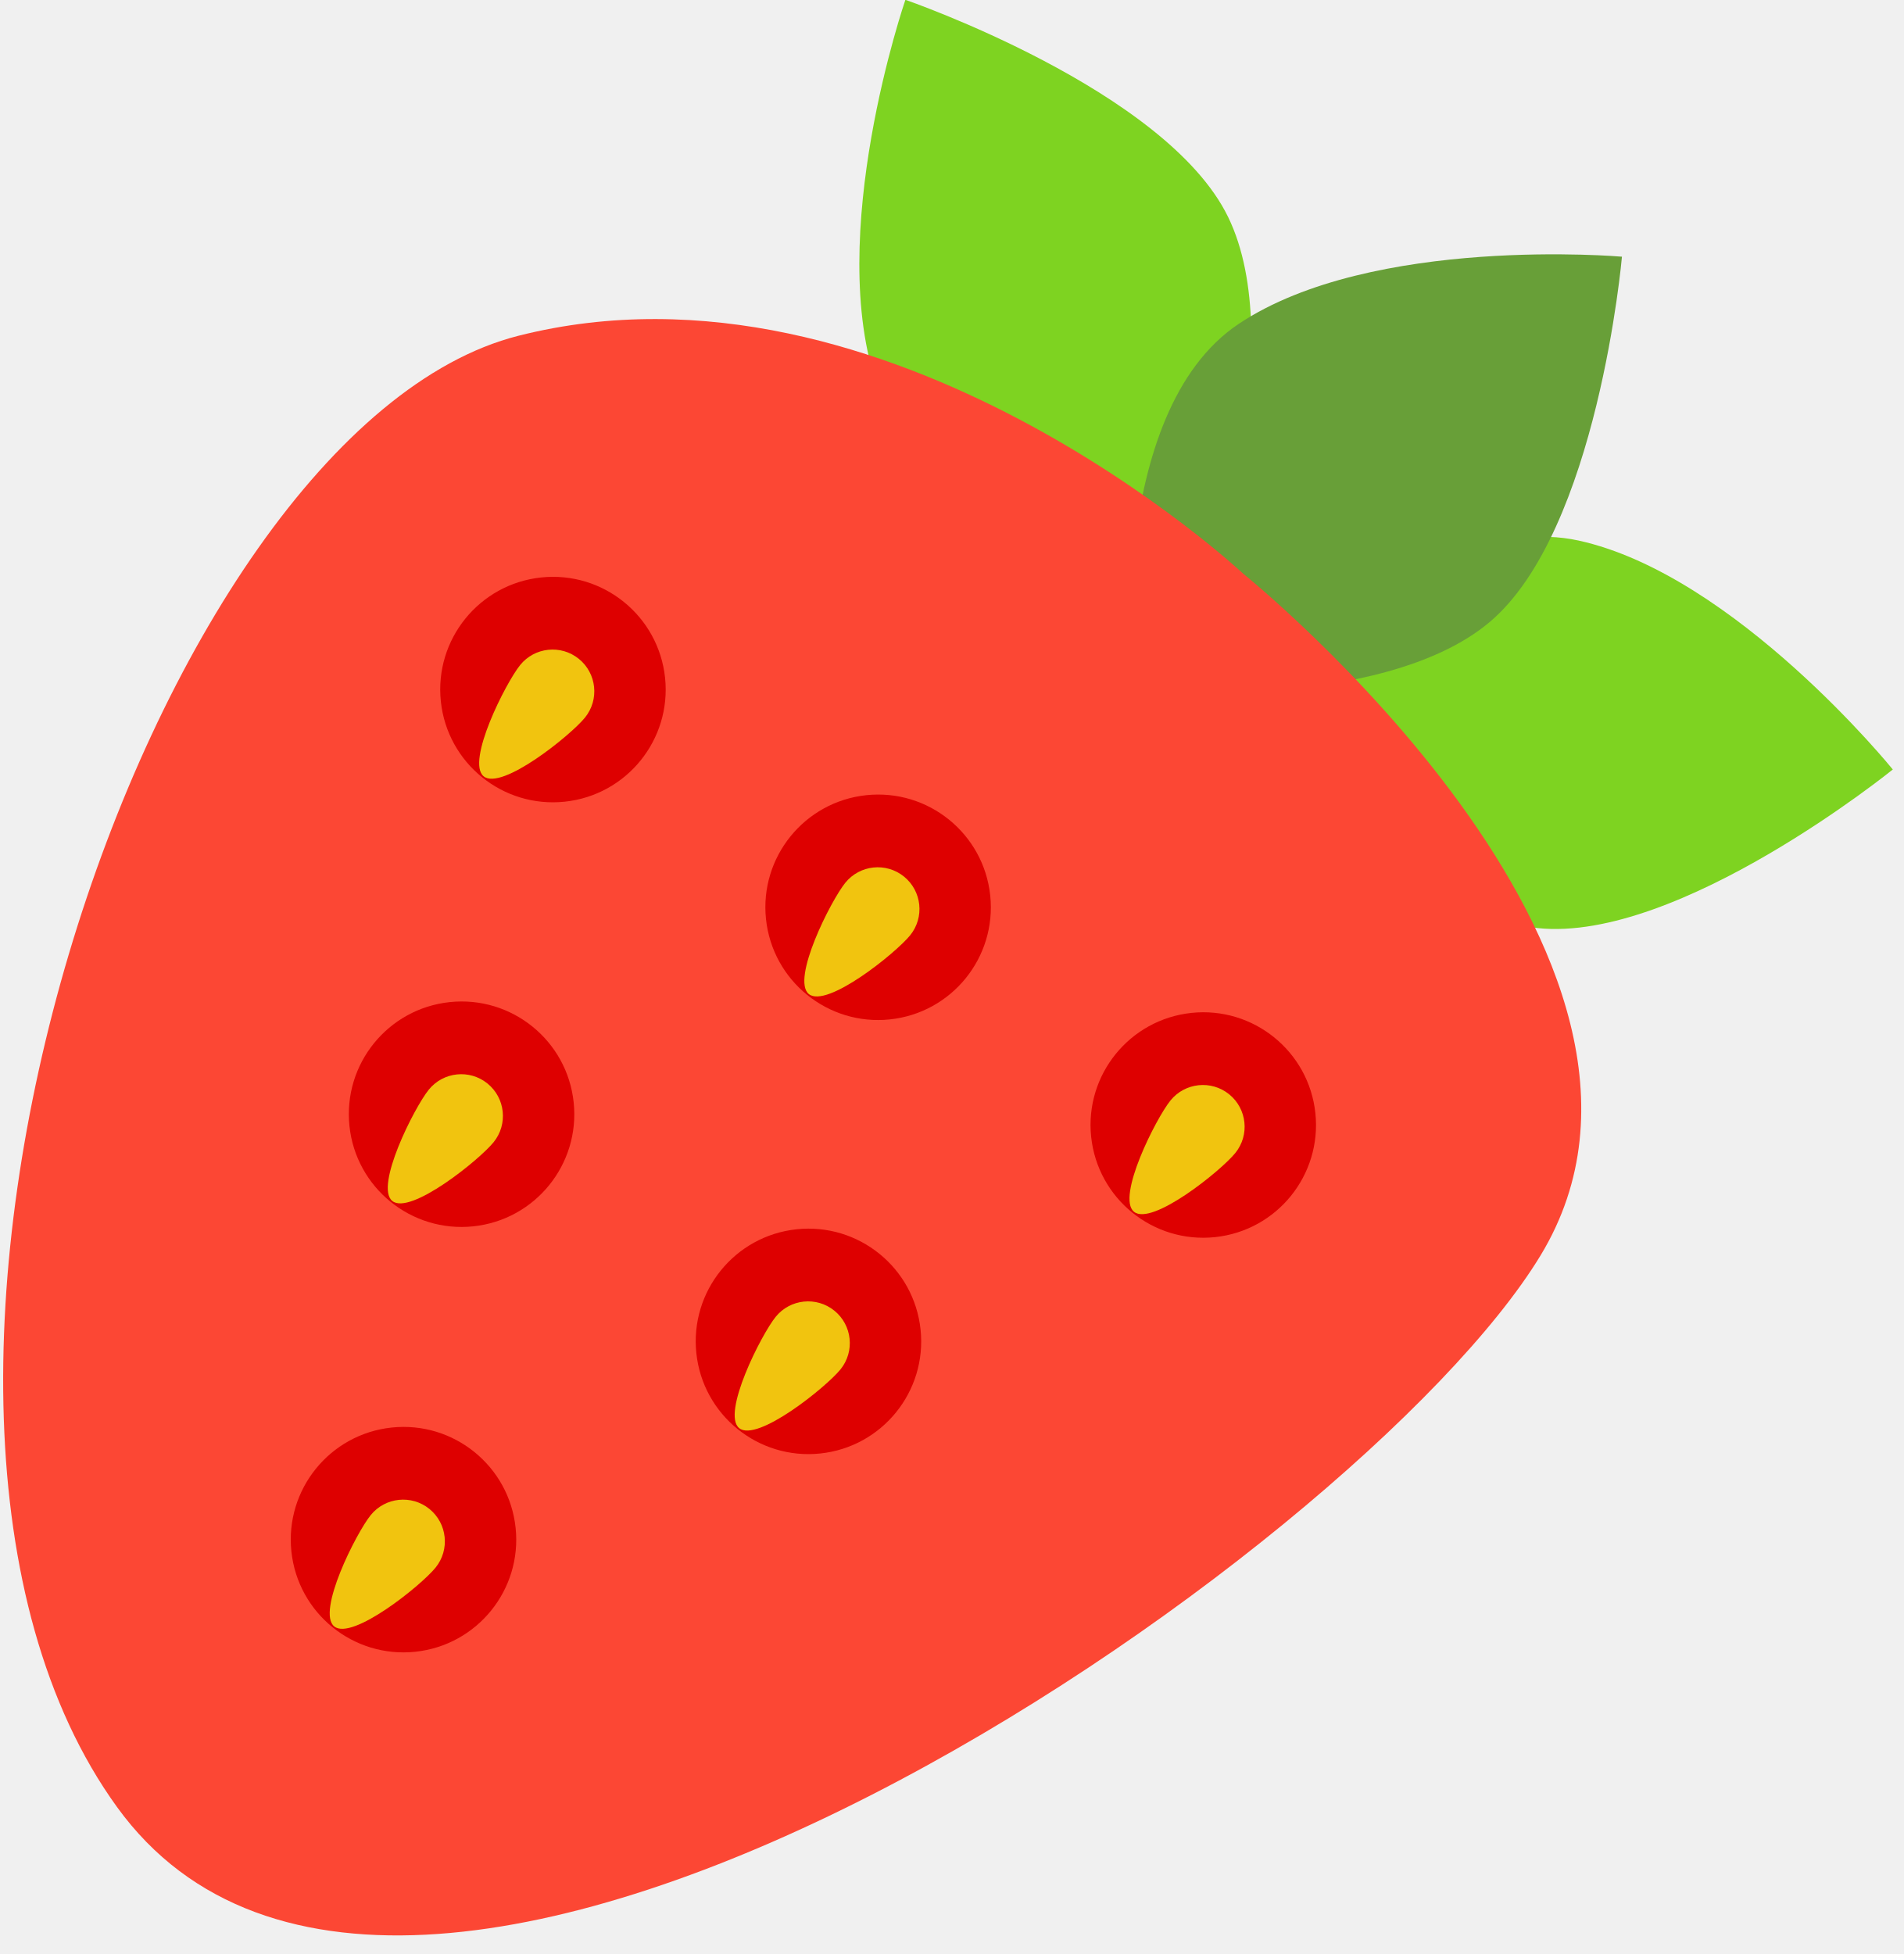
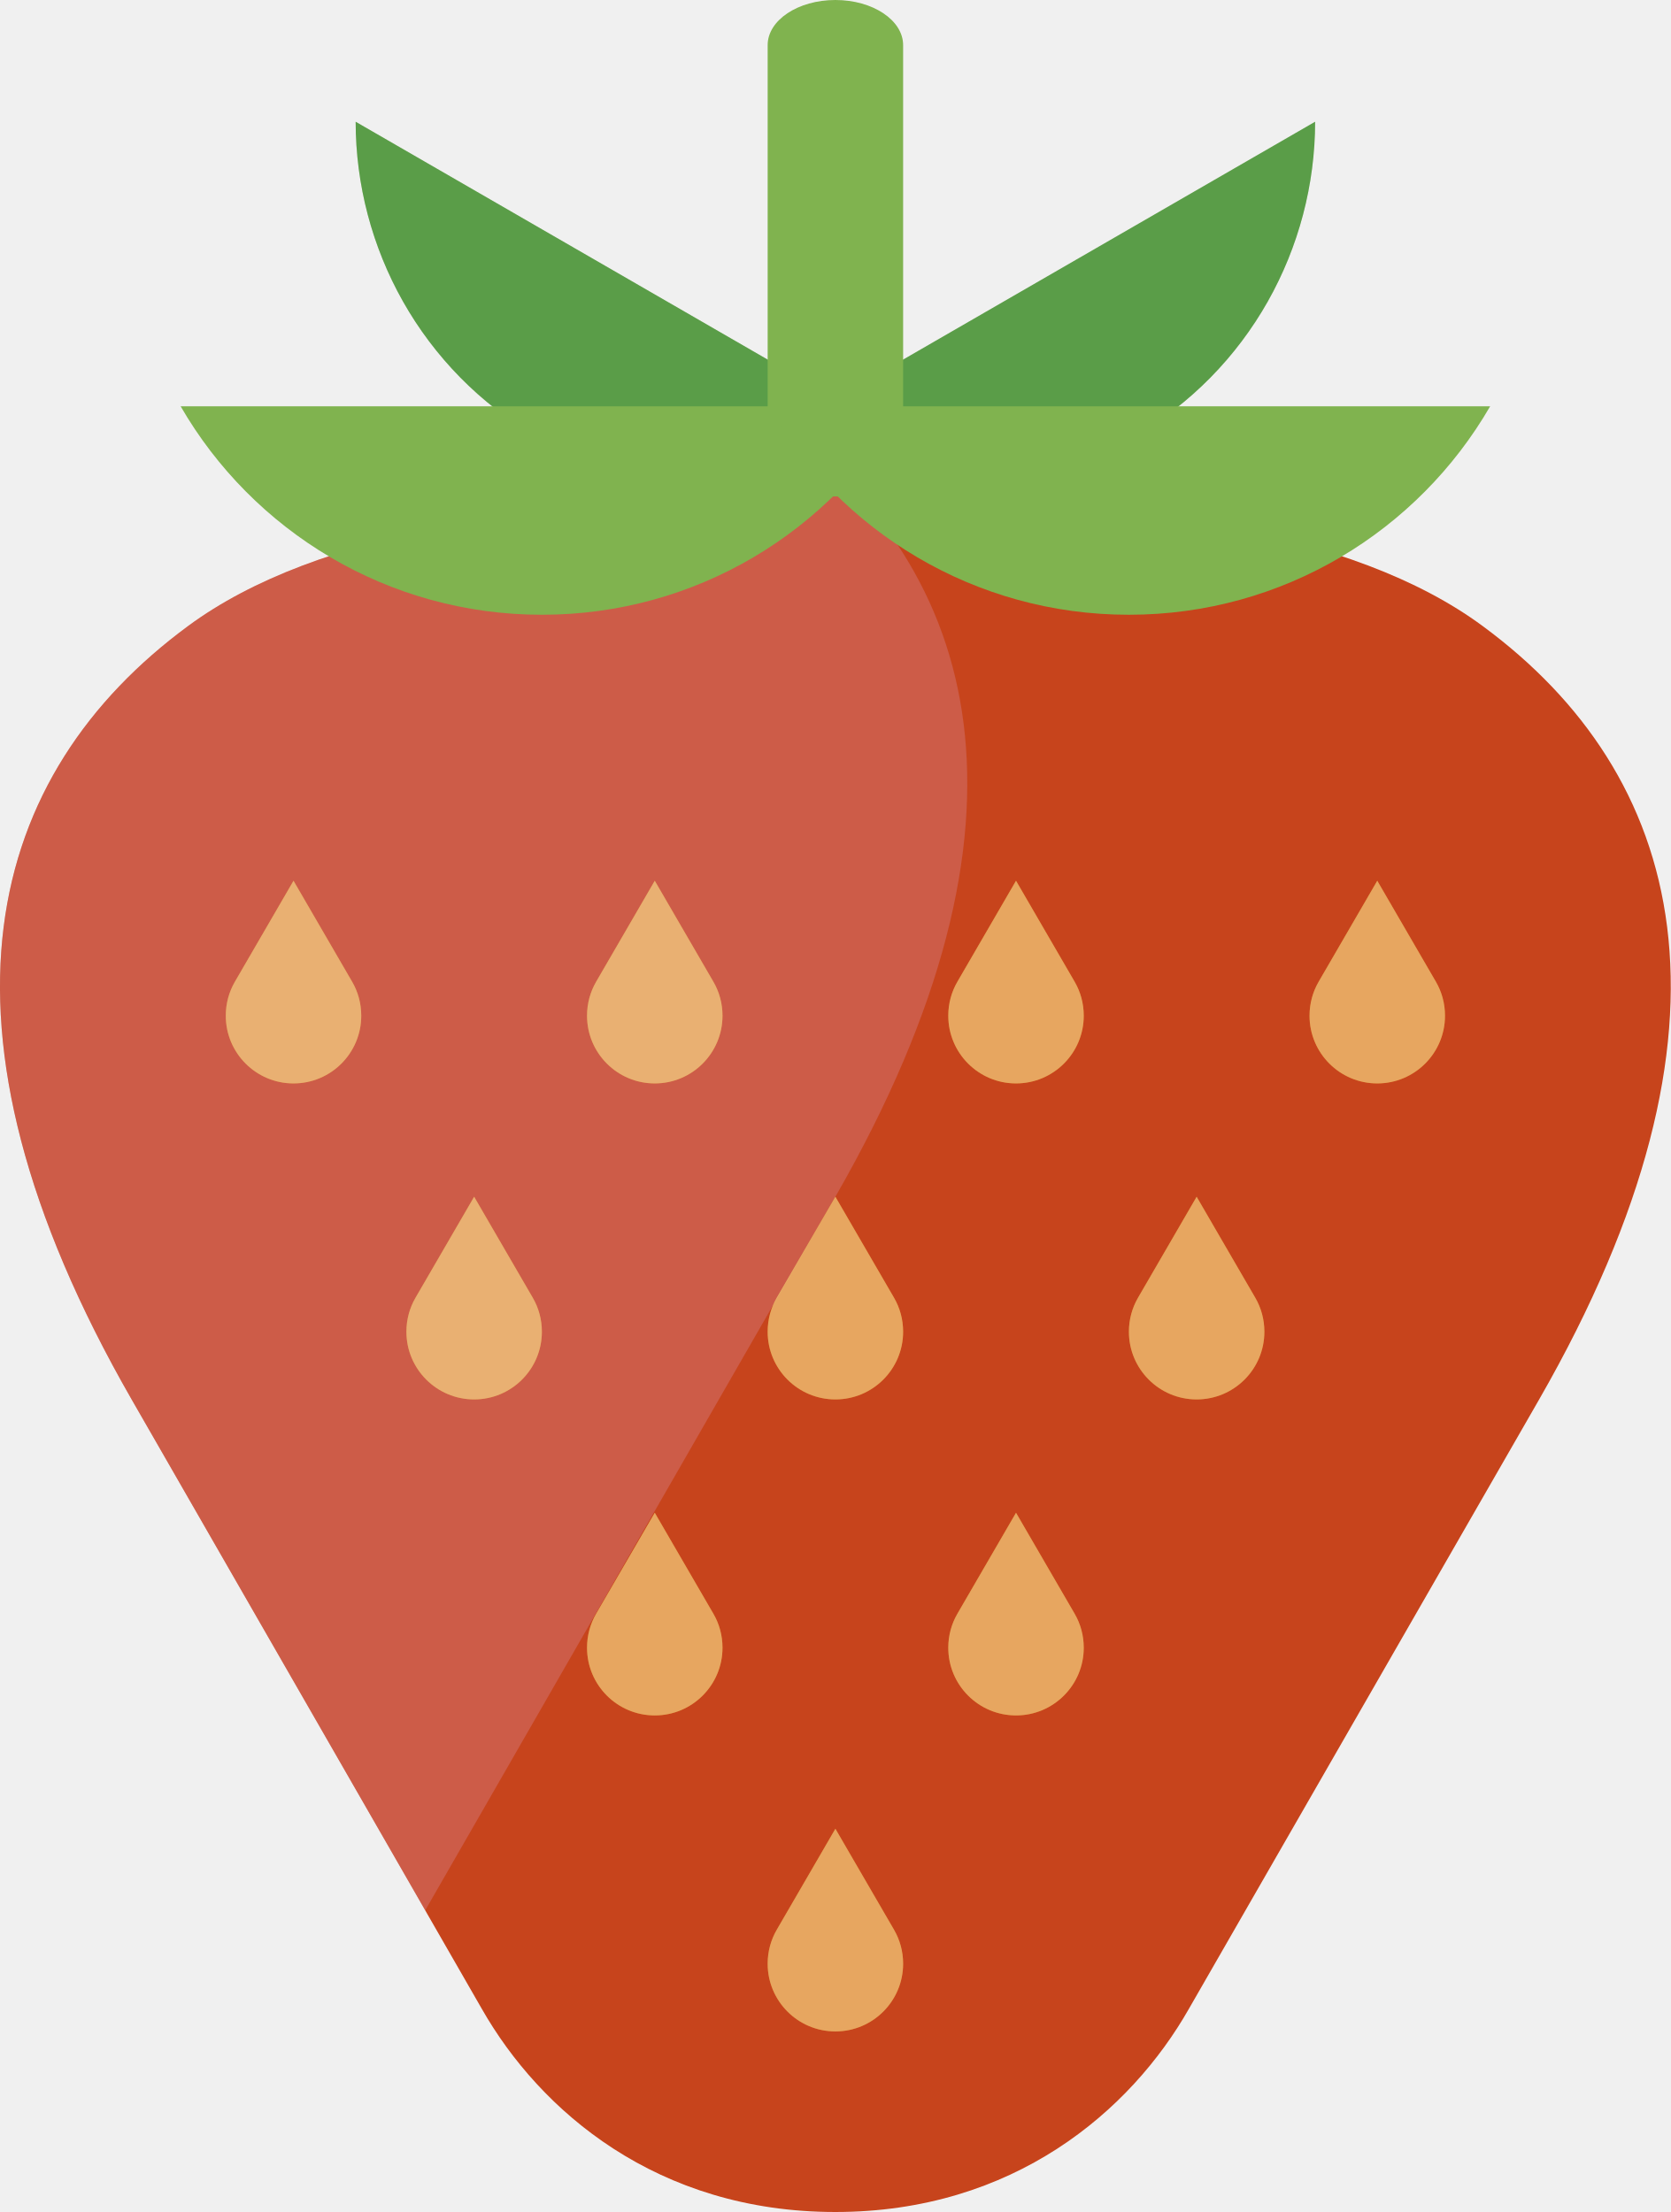
- <svg xmlns="http://www.w3.org/2000/svg" width="76px" height="78px" viewBox="0 0 76 78" version="1.1">
-   <g id="Page-1" stroke="none" stroke-width="1" fill="none" fill-rule="evenodd">
-     <g id="Strawberry" transform="translate(36.5, 40.5) rotate(5) translate(-36.5, -40.5) translate(-2, 0)">
-       <g id="Leaf" transform="translate(30, 0)">
-         <path d="M20.802 1.9C20.802 1.9 20.802 12.9 16.802 16.9 12.802 20.9 2.802 20.9 2.802 20.9 2.802 20.9 0.802 9.9 5.802 5.9 10.802 1.9 20.802 1.9 20.802 1.9Z" id="Leaf-3" fill="#7ED321" transform="translate(11.60494, 11.4) rotate(-76) translate(-11.60494, -11.4) " />
-         <path d="M42.53 17.833C42.53 17.833 42.53 28.833 38.53 32.833 34.53 36.833 24.53 36.833 24.53 36.833 24.53 36.833 22.53 25.833 27.53 21.833 32.53 17.833 42.53 17.833 42.53 17.833Z" id="Leaf-2" fill="#7ED321" transform="translate(33.33228, 27.33269) rotate(46) translate(-33.33228, -27.33269) " />
-         <path d="M34 7.9C34 7.9 34 18.9 30 22.9 26 26.9 16 26.9 16 26.9 16 26.9 14 15.9 19 11.9 24 7.9 34 7.9 34 7.9Z" id="Leaf-1" fill="#689F38" />
-       </g>
-       <path d="M51.671 23C51.671 23 71 38 64 50 57 62 19.571 89 7.571 73 -4.429 57 7.857 18 22.571 14 37.286 10 51.671 23 51.671 23Z" id="Body" fill="#FC4734" transform="translate(34.12532, 45.58493) rotate(-4) translate(-34.12532, -45.58493) " />
-       <g id="Seeds" transform="translate(33.20735, 44.67611) rotate(-11) translate(-33.20735, -44.67611) translate(10.70735, 22.67611)">
-         <g id="Bottom" transform="translate(0.519992, 33.12388)">
-           <path d="M5.5 9C7.985 9 10 6.985 10 4.5 10 2.015 7.985 2.84217094e-14 5.5 2.84217094e-14 3.015 2.84217094e-14 1 2.015 1 4.5 1 6.985 3.015 9 5.5 9Z" id="Oval-1" fill="#DE0000" />
-           <path d="M5.874 7.188C6.794 7.188 7.54 6.442 7.54 5.522 7.54 4.603 6.794 3.857 5.874 3.857 4.955 3.857 1.505 4.603 1.505 5.522 1.505 6.442 4.955 7.188 5.874 7.188Z" id="Oval-1" fill="#F1C40F" transform="translate(4.522464, 5.522464) rotate(-45) translate(-4.522464, -5.522464) " />
-         </g>
-         <g id="Middle" transform="translate(4.853839, 15.94183)">
-           <g id="Seed-Copy-4" transform="translate(0.746314, 0.534905)">
-             <path d="M4.5 9C6.985 9 9 6.985 9 4.5 9 2.015 6.985 7.10542736e-15 4.5 7.10542736e-15 2.015 7.10542736e-15 0 2.015 0 4.5 0 6.985 2.015 9 4.5 9Z" id="Oval-1" fill="#DE0000" />
-             <path d="M4.874 7.188C5.794 7.188 6.54 6.442 6.54 5.522 6.54 4.603 5.794 3.857 4.874 3.857 3.955 3.857 0.505 4.603 0.505 5.522 0.505 6.442 3.955 7.188 4.874 7.188Z" id="Oval-1" fill="#F1C40F" transform="translate(3.522464, 5.522464) rotate(-45) translate(-3.522464, -5.522464) " />
-           </g>
-           <g id="Seed-Copy-3" transform="translate(13.56981, 11.00061)">
-             <path d="M4.5 9C6.985 9 9 6.985 9 4.5 9 2.015 6.985 0 4.5 0 2.015 0 0 2.015 0 4.5 0 6.985 2.015 9 4.5 9Z" id="Oval-1" fill="#DE0000" />
-             <path d="M4.874 7.188C5.794 7.188 6.54 6.442 6.54 5.522 6.54 4.603 5.794 3.857 4.874 3.857 3.955 3.857 0.505 4.603 0.505 5.522 0.505 6.442 3.955 7.188 4.874 7.188Z" id="Oval-1" fill="#F1C40F" transform="translate(3.522464, 5.522464) rotate(-45) translate(-3.522464, -5.522464) " />
-           </g>
-         </g>
-         <g id="Up" transform="translate(10, 0)">
-           <g id="Seed" transform="translate(1, 0)">
-             <path d="M4.5 9C6.985 9 9 6.985 9 4.5 9 2.015 6.985 0 4.5 0 2.015 0 0 2.015 0 4.5 0 6.985 2.015 9 4.5 9Z" id="Oval-1" fill="#DE0000" />
-             <path d="M4.874 7.188C5.794 7.188 6.54 6.442 6.54 5.522 6.54 4.603 5.794 3.857 4.874 3.857 3.955 3.857 0.505 4.603 0.505 5.522 0.505 6.442 3.955 7.188 4.874 7.188Z" id="Oval-1" fill="#F1C40F" transform="translate(3.522464, 5.522464) rotate(-45) translate(-3.522464, -5.522464) " />
-           </g>
-           <g id="Seed-Copy" transform="translate(13, 10)">
-             <path d="M4.5 9C6.985 9 9 6.985 9 4.5 9 2.015 6.985 0 4.5 0 2.015 0 0 2.015 0 4.5 0 6.985 2.015 9 4.5 9Z" id="Oval-1" fill="#DE0000" />
-             <path d="M4.874 7.188C5.794 7.188 6.54 6.442 6.54 5.522 6.54 4.603 5.794 3.857 4.874 3.857 3.955 3.857 0.505 4.603 0.505 5.522 0.505 6.442 3.955 7.188 4.874 7.188Z" id="Oval-1" fill="#F1C40F" transform="translate(3.522464, 5.522464) rotate(-45) translate(-3.522464, -5.522464) " />
-           </g>
-           <g id="Seed-Copy-2" transform="translate(25, 20)">
-             <path d="M4.5 9C6.985 9 9 6.985 9 4.5 9 2.015 6.985 0 4.5 0 2.015 0 0 2.015 0 4.5 0 6.985 2.015 9 4.5 9Z" id="Oval-1" fill="#DE0000" />
-             <path d="M4.874 7.188C5.794 7.188 6.54 6.442 6.54 5.522 6.54 4.603 5.794 3.857 4.874 3.857 3.955 3.857 0.505 4.603 0.505 5.522 0.505 6.442 3.955 7.188 4.874 7.188Z" id="Oval-1" fill="#F1C40F" transform="translate(3.522464, 5.522464) rotate(-45) translate(-3.522464, -5.522464) " />
-           </g>
-         </g>
+ <svg xmlns="http://www.w3.org/2000/svg" xmlns:xlink="http://www.w3.org/1999/xlink" version="1.1" id="Layer_1" x="0px" y="0px" width="37px" height="49px" viewBox="0 0 37 49" style="enable-background:new 0 0 37 49;" xml:space="preserve">
+   <g>
+     <path style="fill:#80B34F;" d="M29.124,2.697c-0.002,2.788-1.45,5.504-4.044,7c-2.586,1.494-5.663,1.396-8.08,0.001L29.124,2.697z" />
+     <path style="opacity:0.3;fill:#006838;" d="M29.124,2.697c-0.002,2.788-1.45,5.504-4.044,7c-2.586,1.494-5.663,1.396-8.08,0.001   L29.124,2.697z" />
+   </g>
+   <g>
+     <path style="fill:#80B34F;" d="M20,9.698c-2.417,1.396-5.493,1.493-8.08-0.001c-2.594-1.496-4.042-4.212-4.044-7L20,9.698z" />
+     <g style="opacity:0.3;">
+       <path style="fill:#006838;" d="M20,9.698c-2.417,1.396-5.493,1.493-8.08-0.001c-2.594-1.496-4.042-4.212-4.044-7L20,9.698z" />
+     </g>
+   </g>
+   <path style="fill:#80B34F;" d="M20,12c0,0,0-10.448,0-11s-0.671-1-1.5-1S17,0.448,17,1s0,11,0,11H20z" />
+   <g>
+     <defs>
+       <path id="SVGID_1_" d="M18.499,49c-3.949,0-6.54-2.237-7.829-4.5c0,0-2.952-5.135-7.749-13.489    c-4.798-8.354-3.19-13.872,1.241-17.141C7.021,11.759,11.985,11,18.5,11c6.515,0,11.479,0.759,14.337,2.87    c4.433,3.269,6.039,8.787,1.242,17.141L26.328,44.5C25.041,46.763,22.447,49,18.499,49z" />
+     </defs>
+     <use xlink:href="#SVGID_1_" style="overflow:visible;fill:#C7441C;" />
+     <clipPath id="SVGID_2_">
+       <use xlink:href="#SVGID_1_" style="overflow:visible;" />
+     </clipPath>
+     <path style="opacity:0.3;clip-path:url(#SVGID_2_);fill:#D993AD;" d="M0,46V7c0,0,14.399,0.258,17.258,2.369   c4.433,3.269,6.039,8.787,1.242,17.141L7.821,45.095L0,46z" />
+     <g style="opacity:0.6;clip-path:url(#SVGID_2_);">
+       <path style="fill:#F7D11A;" d="M20,43.5c0,0.828-0.671,1.5-1.5,1.5S17,44.328,17,43.5c0-0.273,0.072-0.529,0.2-0.75    c0.06-0.102,1.3-2.24,1.3-2.24s1.24,2.139,1.3,2.24C19.928,42.971,20,43.227,20,43.5z M15.8,35.75c-0.06-0.102-1.3-2.24-1.3-2.24    s-1.24,2.139-1.3,2.24c-0.128,0.221-0.2,0.477-0.2,0.75c0,0.828,0.671,1.5,1.5,1.5s1.5-0.672,1.5-1.5    C16,36.227,15.928,35.971,15.8,35.75z M23.8,35.75c-0.06-0.102-1.3-2.24-1.3-2.24s-1.24,2.139-1.3,2.24    c-0.128,0.221-0.2,0.477-0.2,0.75c0,0.828,0.671,1.5,1.5,1.5s1.5-0.672,1.5-1.5C24,36.227,23.928,35.971,23.8,35.75z M15.8,21.75    c-0.06-0.102-1.3-2.24-1.3-2.24s-1.24,2.139-1.3,2.24c-0.128,0.221-0.2,0.477-0.2,0.75c0,0.828,0.671,1.5,1.5,1.5    s1.5-0.672,1.5-1.5C16,22.227,15.928,21.971,15.8,21.75z M7.8,21.75c-0.06-0.102-1.3-2.24-1.3-2.24s-1.24,2.139-1.3,2.24    C5.072,21.971,5,22.227,5,22.5C5,23.328,5.671,24,6.5,24S8,23.328,8,22.5C8,22.227,7.928,21.971,7.8,21.75z M31.8,21.75    c-0.06-0.102-1.3-2.24-1.3-2.24s-1.24,2.139-1.3,2.24c-0.128,0.221-0.2,0.477-0.2,0.75c0,0.828,0.671,1.5,1.5,1.5    s1.5-0.672,1.5-1.5C32,22.227,31.928,21.971,31.8,21.75z M23.8,21.75c-0.06-0.102-1.3-2.24-1.3-2.24s-1.24,2.139-1.3,2.24    c-0.128,0.221-0.2,0.477-0.2,0.75c0,0.828,0.671,1.5,1.5,1.5s1.5-0.672,1.5-1.5C24,22.227,23.928,21.971,23.8,21.75z M19.8,28.75    c-0.06-0.102-1.3-2.24-1.3-2.24s-1.24,2.139-1.3,2.24c-0.128,0.221-0.2,0.477-0.2,0.75c0,0.828,0.671,1.5,1.5,1.5    s1.5-0.672,1.5-1.5C20,29.227,19.928,28.971,19.8,28.75z M27.8,28.75c-0.06-0.102-1.3-2.24-1.3-2.24s-1.24,2.139-1.3,2.24    c-0.128,0.221-0.2,0.477-0.2,0.75c0,0.828,0.671,1.5,1.5,1.5s1.5-0.672,1.5-1.5C28,29.227,27.928,28.971,27.8,28.75z M11.8,28.75    c-0.06-0.102-1.3-2.24-1.3-2.24s-1.24,2.139-1.3,2.24C9.072,28.971,9,29.227,9,29.5c0,0.828,0.671,1.5,1.5,1.5s1.5-0.672,1.5-1.5    C12,29.227,11.928,28.971,11.8,28.75z" />
+       <g style="opacity:0.5;">
+         <path style="fill:#FFFFFF;" d="M20,43.5c0,0.828-0.671,1.5-1.5,1.5S17,44.328,17,43.5c0-0.273,0.072-0.529,0.2-0.75     c0.06-0.102,1.3-2.24,1.3-2.24s1.24,2.139,1.3,2.24C19.928,42.971,20,43.227,20,43.5z M15.8,35.75c-0.06-0.102-1.3-2.24-1.3-2.24     s-1.24,2.139-1.3,2.24c-0.128,0.221-0.2,0.477-0.2,0.75c0,0.828,0.671,1.5,1.5,1.5s1.5-0.672,1.5-1.5     C16,36.227,15.928,35.971,15.8,35.75z M23.8,35.75c-0.06-0.102-1.3-2.24-1.3-2.24s-1.24,2.139-1.3,2.24     c-0.128,0.221-0.2,0.477-0.2,0.75c0,0.828,0.671,1.5,1.5,1.5s1.5-0.672,1.5-1.5C24,36.227,23.928,35.971,23.8,35.75z M15.8,21.75     c-0.06-0.102-1.3-2.24-1.3-2.24s-1.24,2.139-1.3,2.24c-0.128,0.221-0.2,0.477-0.2,0.75c0,0.828,0.671,1.5,1.5,1.5     s1.5-0.672,1.5-1.5C16,22.227,15.928,21.971,15.8,21.75z M7.8,21.75c-0.06-0.102-1.3-2.24-1.3-2.24s-1.24,2.139-1.3,2.24     C5.072,21.971,5,22.227,5,22.5C5,23.328,5.671,24,6.5,24S8,23.328,8,22.5C8,22.227,7.928,21.971,7.8,21.75z M31.8,21.75     c-0.06-0.102-1.3-2.24-1.3-2.24s-1.24,2.139-1.3,2.24c-0.128,0.221-0.2,0.477-0.2,0.75c0,0.828,0.671,1.5,1.5,1.5     s1.5-0.672,1.5-1.5C32,22.227,31.928,21.971,31.8,21.75z M23.8,21.75c-0.06-0.102-1.3-2.24-1.3-2.24s-1.24,2.139-1.3,2.24     c-0.128,0.221-0.2,0.477-0.2,0.75c0,0.828,0.671,1.5,1.5,1.5s1.5-0.672,1.5-1.5C24,22.227,23.928,21.971,23.8,21.75z M19.8,28.75     c-0.06-0.102-1.3-2.24-1.3-2.24s-1.24,2.139-1.3,2.24c-0.128,0.221-0.2,0.477-0.2,0.75c0,0.828,0.671,1.5,1.5,1.5     s1.5-0.672,1.5-1.5C20,29.227,19.928,28.971,19.8,28.75z M27.8,28.75c-0.06-0.102-1.3-2.24-1.3-2.24s-1.24,2.139-1.3,2.24     c-0.128,0.221-0.2,0.477-0.2,0.75c0,0.828,0.671,1.5,1.5,1.5s1.5-0.672,1.5-1.5C28,29.227,27.928,28.971,27.8,28.75z M11.8,28.75     c-0.06-0.102-1.3-2.24-1.3-2.24s-1.24,2.139-1.3,2.24C9.072,28.971,9,29.227,9,29.5c0,0.828,0.671,1.5,1.5,1.5s1.5-0.672,1.5-1.5     C12,29.227,11.928,28.971,11.8,28.75z" />
      </g>
    </g>
  </g>
+   <g>
+     <path style="fill:#80B34F;" d="M4,9c1.595,2.759,4.58,4.619,8.002,4.618c3.413,0.001,6.403-1.853,7.998-4.617L4,9z" />
+     <path style="fill:#80B34F;" d="M33,9c-1.595,2.759-4.58,4.619-8.002,4.618c-3.415,0.001-6.403-1.853-7.998-4.617L33,9z" />
+   </g>
</svg>
